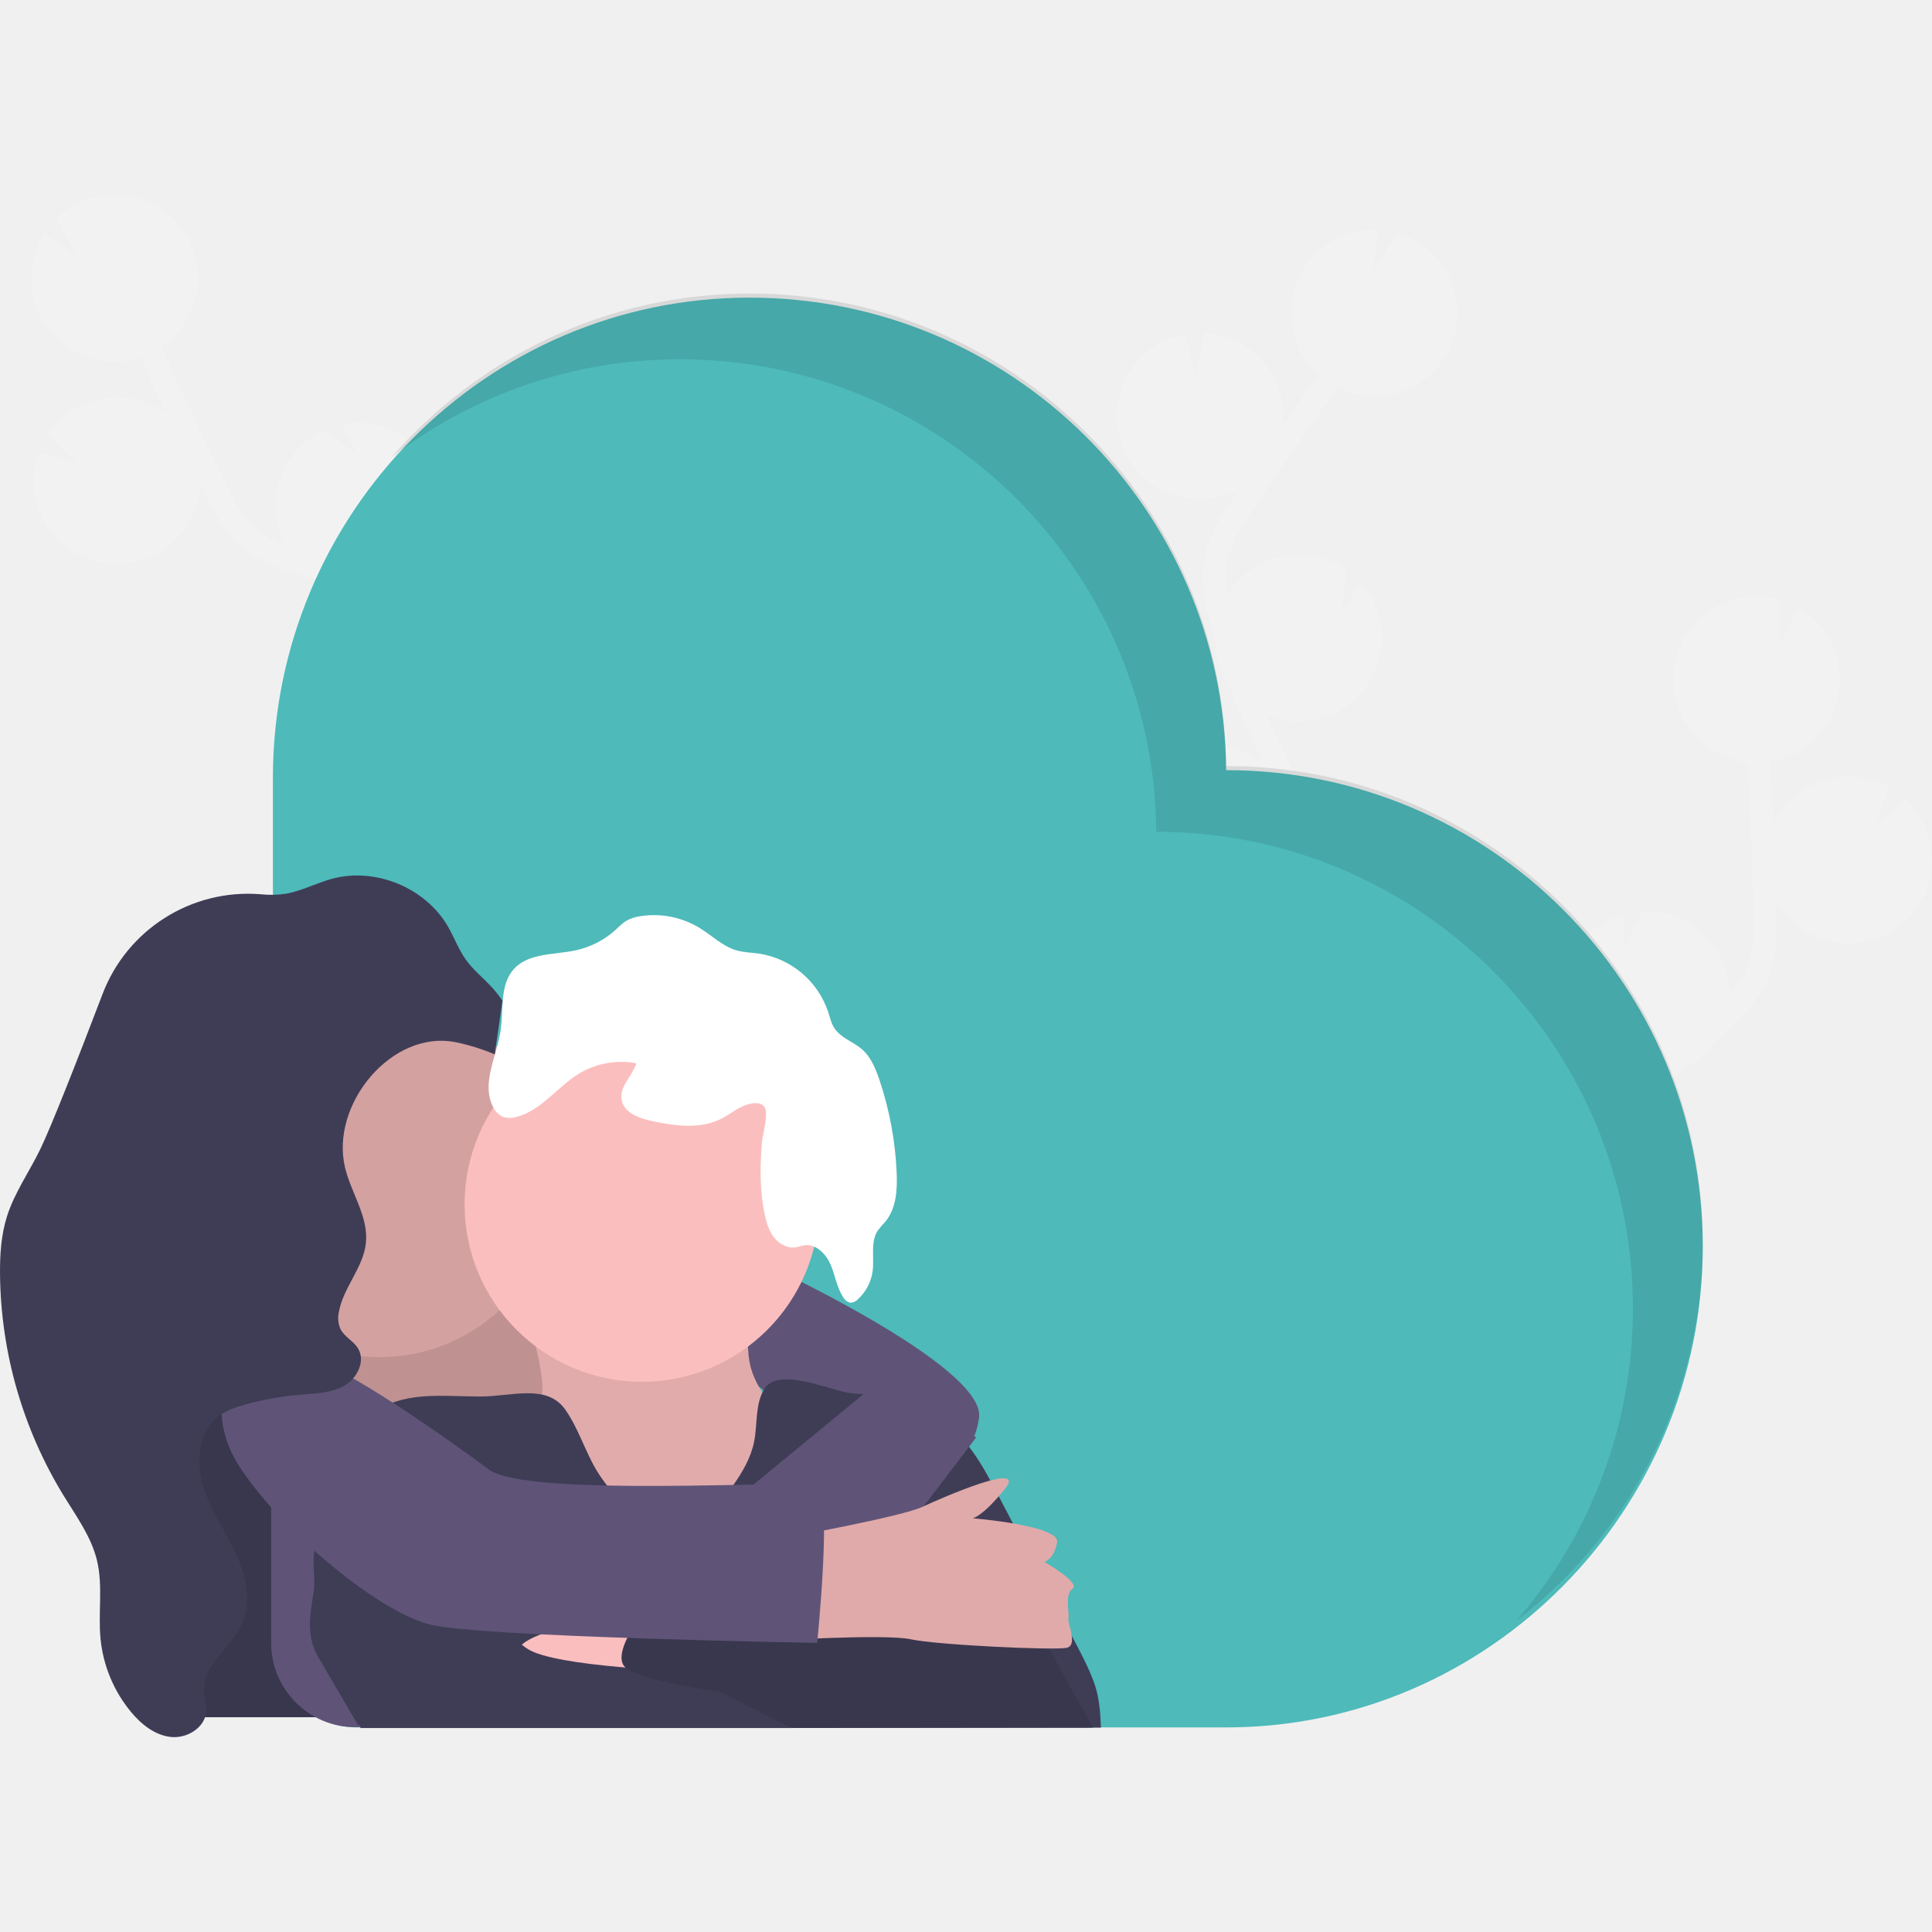
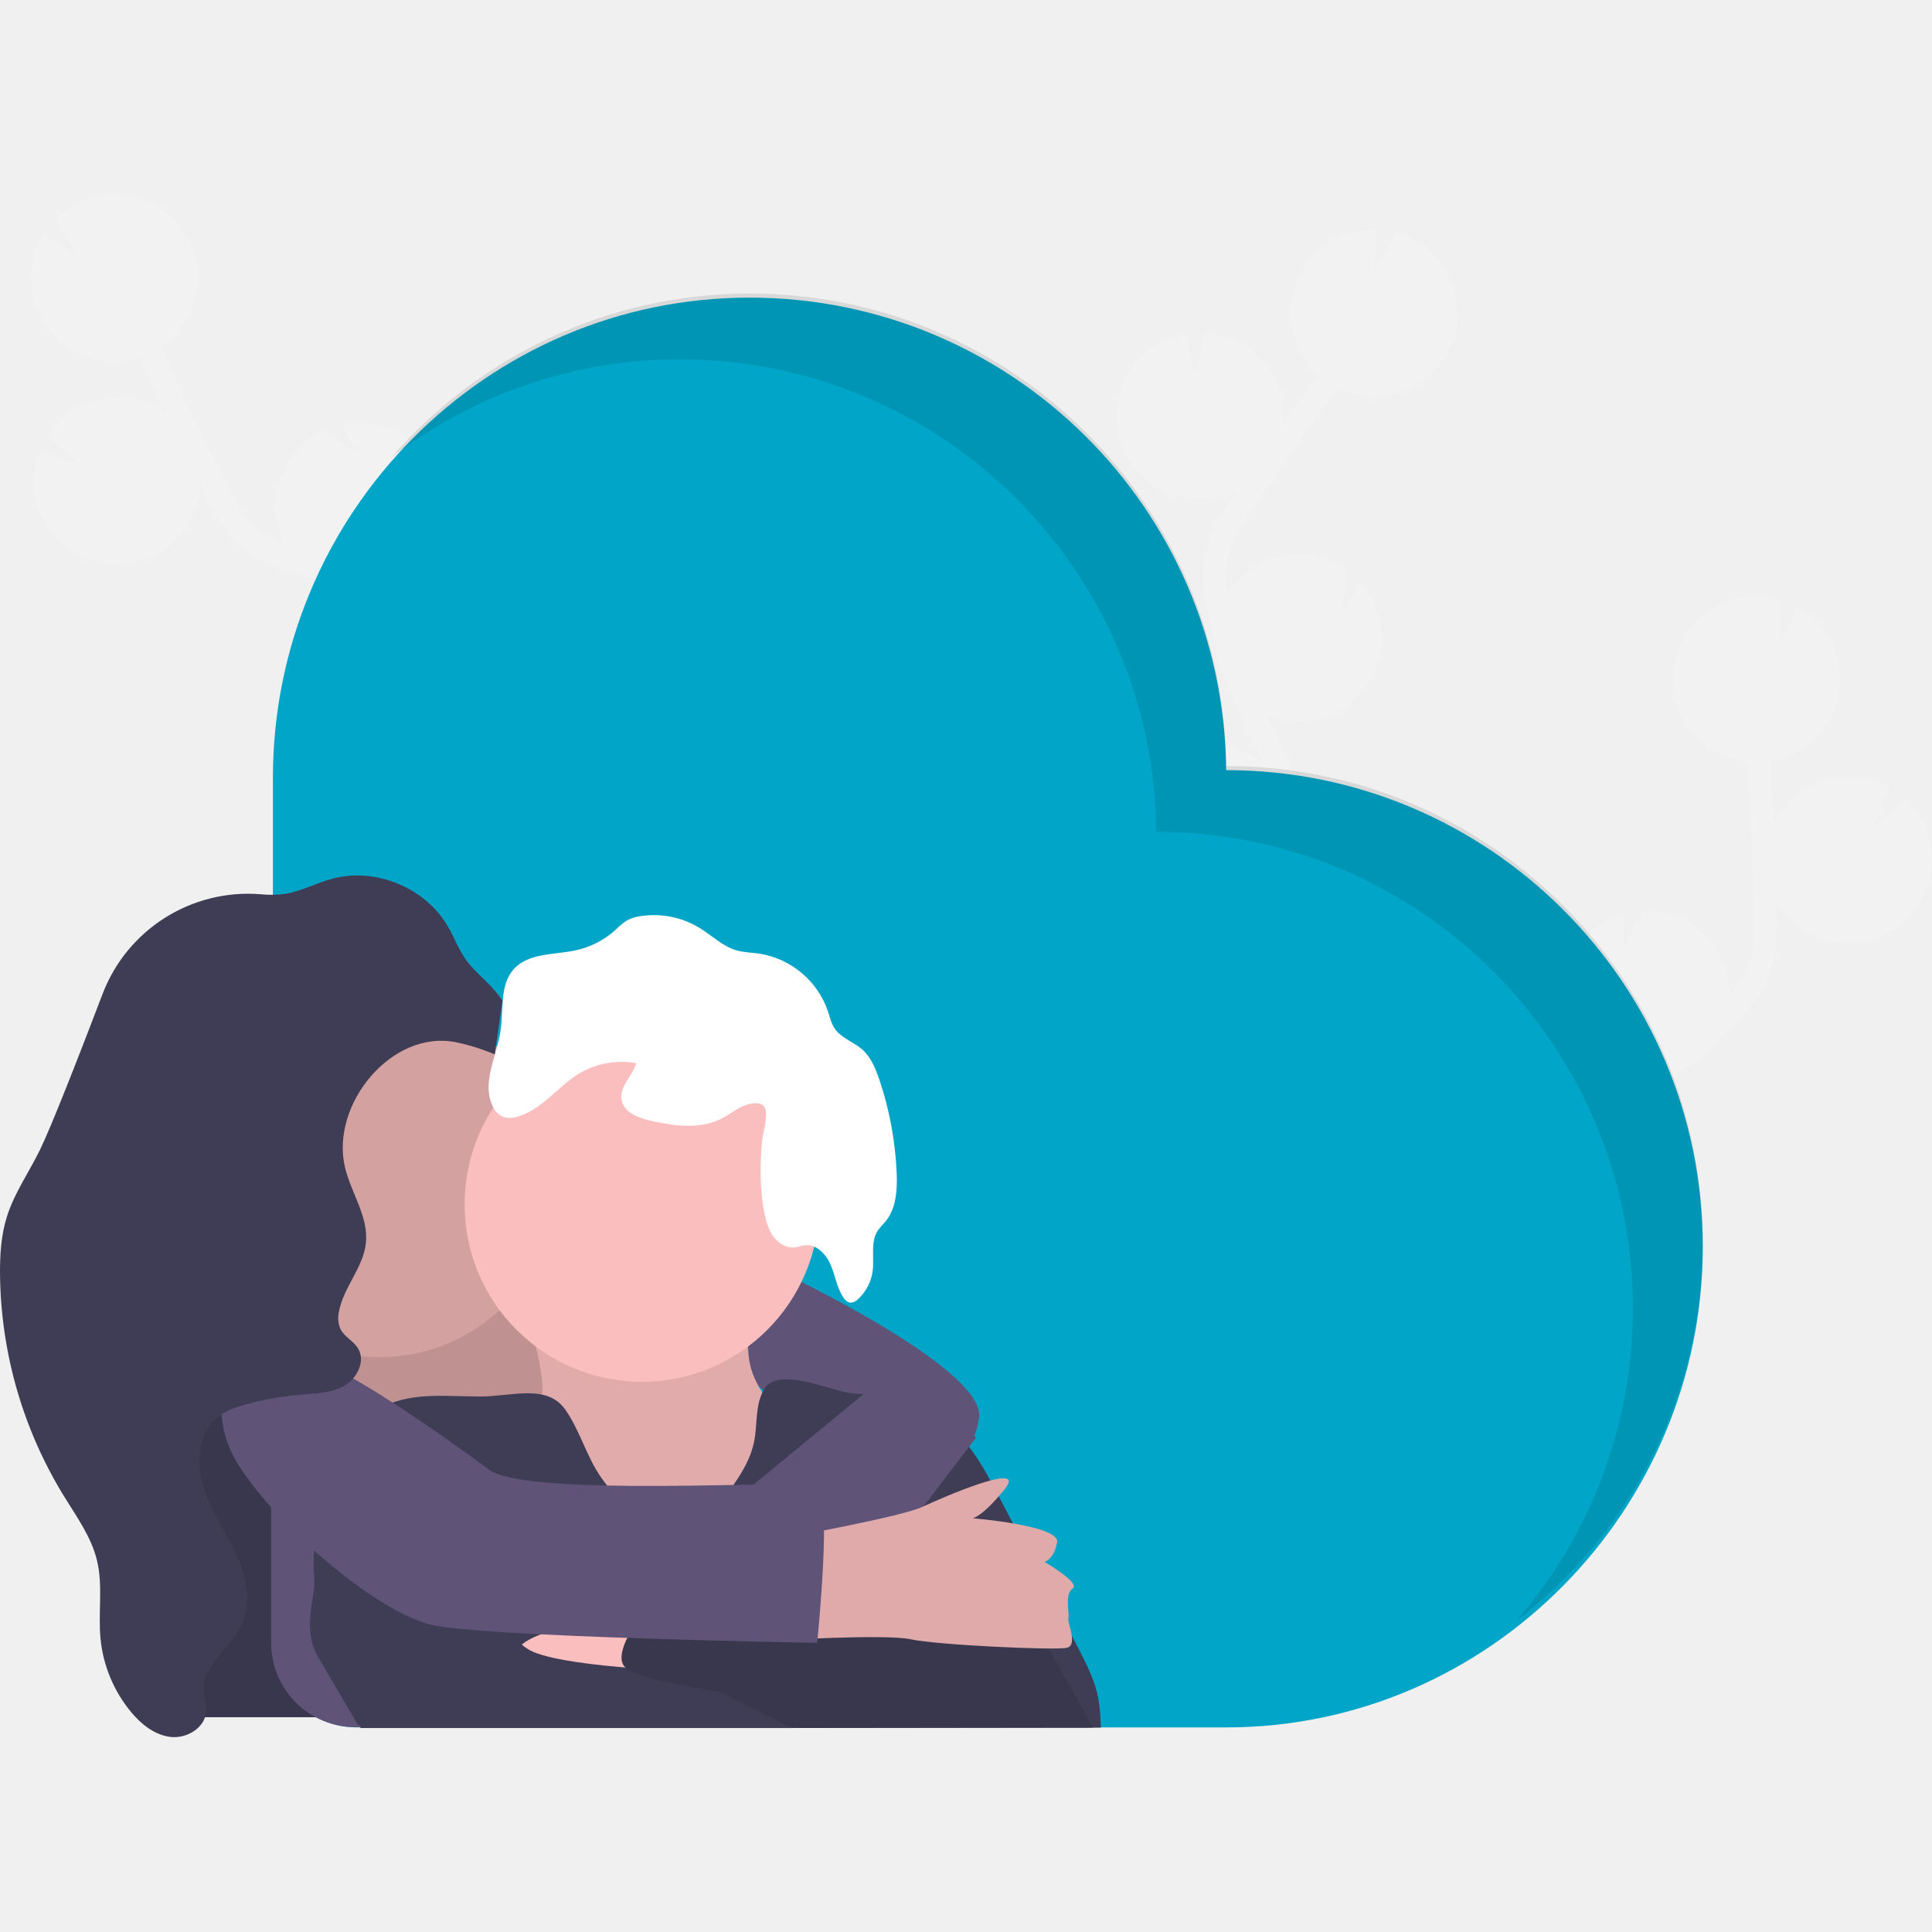
<svg xmlns="http://www.w3.org/2000/svg" id="a2962ec8-3590-4d69-840b-894390b5d756" data-name="Layer 1" width="400" height="400" viewBox="0 0 940.42 750.71">
  <path d="M918.8,507.35l4.25-2.64,1.22-.79a40.57,40.57,0,0,1-33.66-38.08,40.16,40.16,0,0,1,3.51-18.48,40.64,40.64,0,0,1,26-22.47L920,441.61l9.18-18.19h.11a40.57,40.57,0,0,1,42.42,38.64c0,.77,0,1.54,0,2.3a48.54,48.54,0,0,0,8-11.83c3.88-8.68,4-18.5,3.65-30.43-.61-23.66-1.63-47.5-3-71.26a40.54,40.54,0,0,1-36-38.38c-.06-1.24,0-2.47,0-3.68,0-.31,0-.61,0-.91.07-1.18.19-2.35.36-3.5,0-.19.08-.37.11-.56q.24-1.46.6-2.88c.08-.36.17-.71.27-1.07.28-1,.6-2.06,1-3.06.12-.33.26-.66.39-1q.43-1.11.93-2.19c.18-.38.35-.76.53-1.13,0-.09.09-.19.14-.29h0a40.55,40.55,0,0,1,47.64-20.57l-.28,21.75,9.09-18a40.37,40.37,0,0,1,19.34,43.72h0c-.06.29-.15.57-.22.85-.12.54-.26,1.07-.41,1.6-.19.68-.4,1.34-.63,2-.17.5-.33,1-.52,1.49-.28.72-.59,1.42-.9,2.12-.19.41-.35.83-.55,1.23-.51,1-1.07,2.07-1.67,3.07-.21.35-.45.68-.67,1-.44.67-.87,1.34-1.35,2-.29.4-.6.78-.91,1.17-.44.56-.89,1.12-1.37,1.65s-.68.76-1,1.13-1,1-1.53,1.53c-.35.33-.7.67-1.06,1-.6.53-1.23,1-1.86,1.53-.32.25-.63.51-1,.75-1,.71-1.95,1.38-3,2-.19.12-.39.22-.59.33-.85.5-1.73,1-2.62,1.42-.38.19-.78.35-1.17.53-.74.33-1.48.65-2.23.94-.44.17-.89.32-1.34.47-.74.26-1.5.49-2.26.7-.46.13-.91.25-1.37.36-.83.2-1.67.36-2.53.51l-.16,0q.84,15,1.49,30.09a40.54,40.54,0,0,1,56.3-17.6l-7.17,19.64,14.75-14.16a40.43,40.43,0,0,1,13.11,28,39.78,39.78,0,0,1-1,11.18,40.55,40.55,0,0,1-74.59,11.05c0,1,.07,2,.1,3.05.27,10.54.61,23.64-4.64,35.34-3.56,7.94-9.29,14.38-14.94,20.15q-5.53,5.64-11.41,10.91A40.69,40.69,0,0,1,949,500.38q-9.64,7.42-20,13.9l-4.3,2.67c-3.86,2.39-7.82,4.85-11.7,7.41.68-.07,1.36-.15,2.05-.18A40.59,40.59,0,0,1,955,550.59l-25.35,20.62,27.88-6.46a40.6,40.6,0,0,1-58.16,36.54l1.88,2.34c1.25,1.55,2.49,3.09,3.7,4.62,16.5,20.89,21.08,40.72,12.92,55.84L908,658.73c7.95-14.72-4-33.56-11.84-43.48-1.19-1.51-2.41-3-3.63-4.54C882,597.62,870,582.78,870.31,564.57,870.75,537.13,897.39,520.62,918.8,507.35Z" transform="translate(-129.79 -74.64)" fill="#f2f2f2" />
  <path d="M749,333.66l-2.18-4.52c-.2-.43-.39-.87-.6-1.31A40.56,40.56,0,0,0,792,263.32l-8.79,14.22,2-20.27a.71.71,0,0,0-.09-.07,40.57,40.57,0,0,0-56.52,9.87c-.45.63-.84,1.29-1.24,1.94a48.41,48.41,0,0,1-.42-14.29c1.37-9.41,6.57-17.74,13.23-27.65,13.2-19.64,26.84-39.21,40.71-58.55a40.55,40.55,0,0,0,51-13.09c.72-1,1.36-2.06,2-3.11.15-.26.3-.53.44-.8.57-1,1.1-2.08,1.57-3.14l.21-.53c.38-.91.73-1.83,1-2.76.12-.35.24-.69.34-1,.32-1,.6-2.06.83-3.1.08-.35.14-.7.21-1,.15-.78.28-1.57.38-2.35.06-.42.12-.83.16-1.24,0-.11,0-.21,0-.32h0A40.52,40.52,0,0,0,809.9,93.1l-11.43,18.51,2-20a40.3,40.3,0,0,0-39.76,26.52l0,0c-.1.28-.17.56-.27.84-.18.52-.35,1-.51,1.57s-.37,1.35-.54,2c-.12.51-.25,1-.36,1.54-.15.75-.26,1.51-.37,2.27-.07.44-.15.88-.2,1.32-.13,1.16-.21,2.33-.23,3.49,0,.41,0,.82,0,1.23,0,.8,0,1.6.07,2.39,0,.5.09,1,.15,1.48.07.71.15,1.43.26,2.13.08.51.17,1,.27,1.5.14.71.3,1.42.47,2.12.12.47.24.94.37,1.41.22.76.48,1.52.75,2.28.13.38.25.77.4,1.15.43,1.11.9,2.21,1.43,3.28.1.2.22.4.33.6.45.88.93,1.75,1.45,2.6.22.36.47.72.7,1.08.45.67.9,1.33,1.38,2,.29.38.58.75.88,1.12.49.61,1,1.21,1.54,1.8.31.35.62.7.95,1,.6.61,1.23,1.2,1.87,1.78l.12.12q-8.77,12.24-17.4,24.59a40.53,40.53,0,0,0-38.08-45l-4.48,20.43-4.86-19.86a40.38,40.38,0,0,0-26.08,16.61,39.7,39.7,0,0,0-5.13,10,40.55,40.55,0,0,0,57,49.32c-.57.85-1.15,1.69-1.72,2.53-5.88,8.75-13.19,19.63-15,32.32-1.25,8.61.13,17.11,1.8,25q1.65,7.72,3.78,15.33a40.7,40.7,0,0,0,5.83,18.14c2.78,7.62,5.9,15.12,9.4,22.44l2.19,4.55c2,4.09,4,8.29,5.91,12.53-.54-.42-1.07-.85-1.64-1.25a40.6,40.6,0,0,0-47.88.87l10.34,31-20.07-20.4a40.58,40.58,0,0,0,29.5,62l-2.84,1-5.6,1.92c-25.12,8.79-39.63,23.07-40.84,40.21l11.26.8c1.18-16.69,21.37-26.18,33.31-30.35,1.81-.64,3.65-1.26,5.5-1.89,15.91-5.4,34-11.52,43.46-27.05C773.57,384.56,759.93,356.34,749,333.66Z" transform="translate(-129.79 -74.64)" fill="#f2f2f2" />
  <path d="M335.46,258.87l-5-.37-1.44-.14a40.56,40.56,0,0,0-33-71.9l7.94,14.71-16.57-11.85a.31.31,0,0,0-.1.05,40.56,40.56,0,0,0-19.64,53.91c.32.7.7,1.36,1.06,2a48.61,48.61,0,0,1-12.6-6.77C248.59,232.68,244,224,238.7,213.3c-10.44-21.24-20.6-42.83-30.44-64.49a40.55,40.55,0,0,0,14.09-50.72c-.52-1.13-1.11-2.2-1.72-3.26l-.46-.78c-.62-1-1.26-2-1.95-2.92-.11-.16-.24-.3-.35-.45-.6-.79-1.23-1.55-1.87-2.28l-.74-.82c-.73-.78-1.48-1.54-2.27-2.26-.26-.24-.54-.46-.8-.7-.6-.52-1.22-1-1.85-1.51-.33-.25-.65-.51-1-.75l-.26-.2v0a40.53,40.53,0,0,0-51.73,3.89l10.34,19.14L151.3,93.51a40.31,40.31,0,0,0,3.15,47.69l0,0c.19.23.4.43.59.65.36.42.73.83,1.11,1.22s1,1,1.48,1.49.76.73,1.16,1.08c.58.5,1.18,1,1.78,1.45.35.28.69.57,1.05.84.94.69,1.91,1.33,2.91,1.94.35.21.71.39,1.07.59.69.4,1.39.79,2.11,1.14.45.22.9.41,1.35.61.66.3,1.31.58,2,.83.48.19.95.36,1.44.52.68.24,1.37.45,2.06.65l1.41.38c.78.19,1.56.35,2.35.49.4.08.79.17,1.19.23,1.18.18,2.37.32,3.57.39.22,0,.45,0,.68,0,1,0,2,.06,3,0,.42,0,.85-.05,1.28-.08.8,0,1.61-.11,2.41-.2l1.4-.2c.78-.12,1.56-.27,2.33-.44.46-.09.92-.19,1.38-.31.83-.21,1.65-.46,2.47-.72l.17-.05q6.23,13.71,12.64,27.34a40.55,40.55,0,0,0-58,10.54l15.47,14.08L148.55,200a40.42,40.42,0,0,0,1.39,30.89,39.6,39.6,0,0,0,6.1,9.42,40.55,40.55,0,0,0,71.2-24.83c.44.92.88,1.84,1.33,2.76,4.65,9.45,10.43,21.22,20.51,29.15,6.84,5.37,14.89,8.42,22.58,10.91q7.51,2.43,15.17,4.37a40.71,40.71,0,0,0,18.63,4c8,1.4,16.05,2.44,24.14,3.05l5,.37c4.53.33,9.18.67,13.8,1.13-.63.26-1.27.51-1.89.8A40.59,40.59,0,0,0,323.42,314l32,6.51-27.69,7.21a40.58,40.58,0,0,0,68.47,5.37c-.19,1-.38,2-.58,2.95-.38,2-.77,3.89-1.13,5.81-4.91,26.16.23,45.85,14.48,55.46l6.31-9.36c-13.87-9.35-12-31.59-9.69-44,.35-1.89.73-3.8,1.11-5.71C410,321.72,413.67,303,405,287,391.83,262.94,360.57,260.68,335.46,258.87Z" transform="translate(-129.79 -74.64)" fill="#f2f2f2" />
  <rect x="71.84" y="548.02" width="93" height="193" fill="#3f3d56" />
  <rect x="71.84" y="548.02" width="93" height="193" opacity="0.1" />
-   <path d="M726.63,354.66h0c-1.07-127.16-104.44-229.93-231.84-230C366.29,124.59,262.63,230,262.63,358.44V779.62a41,41,0,0,0,41,41h423c128.13,0,232-105.87,232-234S854.76,354.66,726.63,354.66Z" transform="translate(-129.79 -74.64)" fill="#4ebaba" />
+   <path d="M726.63,354.66h0c-1.07-127.16-104.44-229.93-231.84-230C366.29,124.59,262.63,230,262.63,358.44V779.62a41,41,0,0,0,41,41h423c128.13,0,232-105.87,232-234S854.76,354.66,726.63,354.66Z" transform="translate(-129.79 -74.64)" fill="#00a5c8" />
  <path d="M131.94,595.88h106.2a0,0,0,0,1,0,0v150a0,0,0,0,1,0,0H173a41,41,0,0,1-41-41v-109A0,0,0,0,1,131.94,595.88Z" fill="#5f5478" />
  <rect x="164.82" y="521.2" width="113.73" height="113.73" fill="#d4a1a1" />
  <rect x="164.82" y="532.2" width="113.73" height="113.73" opacity="0.1" />
  <path d="M499.47,593.79s110.3,50.7,106.88,76.05-26,28.77-26,28.77l-66.45-32.2-46.59-37Z" transform="translate(-129.79 -74.64)" fill="#5f5478" />
  <path d="M393.14,647.8c.77,5,1.23,10.28-.59,15-2,5.18-6.45,9-8.89,14-3.65,7.42-2.28,16.57,1.75,23.8s10.37,12.87,16.89,18c9.7,7.58,20.24,14.39,32,17.94,14.09,4.24,29.13,3.6,43.83,2.92a22,22,0,0,0,7.14-1.14,21.53,21.53,0,0,0,4.5-2.73c7.68-5.58,15.48-11.39,20.67-19.34A40.73,40.73,0,0,0,514,679.15c-4.83-11.77-15.11-20.92-18.61-33.15-2.54-8.88-1.2-18.34-1.23-27.58a8.74,8.74,0,0,0-.87-4.5c-1.39-2.3-4.41-2.88-7.08-3.22-18.1-2.37-36.37-4.14-54.65-3.51A169.14,169.14,0,0,0,404,610.3c-4.91,1-16.73,1.9-18,8.21-.74,3.77,2.61,9.43,3.63,13A134.73,134.73,0,0,1,393.14,647.8Z" transform="translate(-129.79 -74.64)" fill="#fbbebe" />
  <path d="M393.14,647.8c.77,5,1.23,10.28-.59,15-2,5.18-6.45,9-8.89,14-3.65,7.42-2.28,16.57,1.75,23.8s10.37,12.87,16.89,18c9.7,7.58,20.24,14.39,32,17.94,14.09,4.24,29.13,3.6,43.83,2.92a22,22,0,0,0,7.14-1.14,21.53,21.53,0,0,0,4.5-2.73c7.68-5.58,15.48-11.39,20.67-19.34A40.73,40.73,0,0,0,514,679.15c-4.83-11.77-15.11-20.92-18.61-33.15-2.54-8.88-1.2-18.34-1.23-27.58a8.74,8.74,0,0,0-.87-4.5c-1.39-2.3-4.41-2.88-7.08-3.22-18.1-2.37-36.37-4.14-54.65-3.51A169.14,169.14,0,0,0,404,610.3c-4.91,1-16.73,1.9-18,8.21-.74,3.77,2.61,9.43,3.63,13A134.73,134.73,0,0,1,393.14,647.8Z" transform="translate(-129.79 -74.64)" opacity="0.1" />
  <circle cx="184.69" cy="479.41" r="86.33" fill="#d4a1a1" />
  <circle cx="312.47" cy="491.4" r="86.33" fill="#fbbebe" />
  <path d="M491.53,518.17c-3.72,1.64-6.92,4.27-10.54,6.12-10.41,5.31-22.91,3.6-34.32,1.06-6.05-1.35-13.15-4-14.3-10.08-1.23-6.46,5.16-11.68,7.2-17.92a40,40,0,0,0-28.09,5.12c-10.51,6.43-18.19,17.82-30.1,20.94a11,11,0,0,1-6.75,0,10.15,10.15,0,0,1-5.05-5.23c-5.46-11.29,2-24.21,3.87-36.62,1.53-10.34-.55-22.29,6.44-30.06,7.22-8,19.81-6.85,30.35-9.18a42.14,42.14,0,0,0,19.34-10.06,34.87,34.87,0,0,1,4.82-4.12,19.13,19.13,0,0,1,7.26-2.42,42.6,42.6,0,0,1,28.7,5.78c6,3.67,11.14,8.89,17.86,10.85,3.6,1.06,7.41,1.09,11.12,1.62a42.37,42.37,0,0,1,33.56,28.33c.88,2.74,1.5,5.62,3.08,8,3.13,4.77,9.21,6.56,13.5,10.32S556,500,557.86,505.4a164.08,164.08,0,0,1,8.39,45.19c.36,8.37-.18,17.47-5.54,23.9a55,55,0,0,0-3.6,4.2c-3.71,5.55-1.71,13-2.52,19.59a22.79,22.79,0,0,1-7.13,13.88,5.27,5.27,0,0,1-3.6,1.73c-1.6-.08-2.84-1.42-3.71-2.77-3.06-4.76-3.84-10.61-6.09-15.81s-7.08-10.17-12.69-9.38c-1.43.2-2.78.76-4.21,1-4,.64-8.11-1.62-10.62-4.84s-3.7-7.27-4.54-11.26c-2.38-11.35-2.29-23-1.38-34.55.35-4.46,2.92-12.39,1.73-16.61S495,516.63,491.53,518.17Z" transform="translate(-129.79 -74.64)" fill="#fff" />
  <path d="M452.46,723a66.44,66.44,0,0,1-32.58-28c-5.47-9.36-8.61-20-14.82-28.92-9.05-13-26.12-6.45-41.93-6.53-20.25-.1-36.8-2.77-53.43,8.79-11.08,7.69-23,16.56-26,29.69-2.65,11.38,2.08,23.52-.57,34.91-1.79,7.68.49,14.74-.81,22.53-1.83,11-3.3,21.27,2.33,30.88l19.44,33.18,211,.8c-.13,0-.39.39-.52.39h151.1c-.27-7.15-.72-14.18-3-20.94-2.41-7-5.86-13.6-9.29-20.16l-38.12-72.79c-7.28-13.92-15.25-28.56-28.85-36.42-7.43-4.29-16-6.18-23.89-9.43-10.35-4.23-13.12-1.27-23.92-4.17s-30.84-10.46-36.73-1c-4.64,7.48-3.28,17.06-5,25.69-1.56,7.84-5.72,14.92-10.33,21.46-4.23,6-9,11.79-15,16S459.3,725.73,452.46,723Z" transform="translate(-129.79 -74.64)" fill="#3f3d56" />
  <path d="M451.85,764.73s-71.25,5.48-70.57,20.55c0,0,67.83,18.5,67.83,17.82S451.85,764.73,451.85,764.73Z" transform="translate(-129.79 -74.64)" fill="#fbbebe" />
  <path d="M364.16,732.53s5.48,43.16,25.34,51.38,82.91,9.59,82.91,9.59l42.47,27.41H305.23s-9.59-113,0-113S364.16,732.53,364.16,732.53Z" transform="translate(-129.79 -74.64)" fill="#3f3d56" />
  <path d="M530.64,716.08,580,757.19l-134.28,3.43s-19.48,24-11.45,30.84,45.7,11.64,45.7,11.64l34.94,17.81,146.86-.18-48.88-88.2Z" transform="translate(-129.79 -74.64)" fill="#3f3d56" />
  <path d="M530.64,716.08,580,757.19l-134.28,3.43s-19.48,24-11.45,30.84,45.7,11.64,45.7,11.64l34.94,17.81,146.86-.18-48.88-88.2Z" transform="translate(-129.79 -74.64)" opacity="0.1" />
  <polygon points="427.23 578.07 342.27 647.95 404.62 697.28 475.19 604.79 427.23 578.07" fill="#5f5478" />
  <path d="M511.46,728.42s56.86-10.28,67.14-15.08S630,690.73,619,704.44s-15.75,14.38-15.75,14.38,42.47,3.43,41.1,11.65-6.16,9.59-6.16,9.59,17.81,10.28,13.7,13-1.37,12.33-2.06,14.39,4.8,13-.68,14.39-63.72-1.37-76-4.11-67.83.68-67.83.68Z" transform="translate(-129.79 -74.64)" fill="#e0aaaa" />
  <path d="M247.34,636.27s-21.92,26.72,0,58.92,67.14,69.2,91.81,75.36,188.41,8.91,188.41,8.91,7.54-74,0-76.74-141.14,6.17-159.64-7.53-74-53.44-90.43-54.81A298.32,298.32,0,0,1,247.34,636.27Z" transform="translate(-129.79 -74.64)" fill="#5f5478" />
  <path d="M370.62,493A103,103,0,0,0,352,487.17c-31.44-6.61-61.72,30.35-54.22,61.08,3,12.4,11.46,23.88,10.12,36.58-1.26,12.07-11.13,21.75-13.17,33.71a13.25,13.25,0,0,0,.75,8.1c1.9,3.85,6.35,5.83,8.59,9.49,3.77,6.16-.44,14.63-6.72,18.21s-13.84,3.72-21,4.31a149,149,0,0,0-26.6,4.65c-4.94,1.34-9.92,3-13.91,6.2-9.44,7.56-10.74,21.79-7.29,33.38s10.62,21.66,15.79,32.59,8.26,24,3.16,34.95c-5.34,11.47-19.07,19.64-18.51,32.29.15,3.41,1.41,6.75,1.17,10.15-.53,7.86-9.29,13.23-17.13,12.42S198.5,819.09,193.48,813a66,66,0,0,1-14.76-35.56c-1.22-12.68,1.26-25.7-1.72-38.09-2.77-11.49-9.95-21.32-16.14-31.39A210.4,210.4,0,0,1,129.8,600.27c-.09-9.59.5-19.31,3.4-28.45,3.64-11.45,10.72-21.45,16-32.25,5.59-11.43,18.66-44.87,30.47-75.84a75.84,75.84,0,0,1,76.89-48.67,48.78,48.78,0,0,0,12.83-.3c7.62-1.48,14.62-5.23,22.13-7.25,21-5.64,45.24,4.31,56.22,23.12,3.19,5.47,5.34,11.56,9.08,16.67,3.34,4.56,7.79,8.15,11.66,12.26a60.77,60.77,0,0,1,5.89,7.31" transform="translate(-129.79 -74.64)" fill="#3f3d56" />
  <path d="M726.63,352.66h0c-1.07-127.16-104.44-229.93-231.84-230-69.66,0-132,30.94-174.52,79.77a229.53,229.53,0,0,1,140.52-47.77c127.4.07,230.77,102.84,231.84,230h0c128.13,0,232,103.87,232,232a231.15,231.15,0,0,1-56.79,152.07,231.61,231.61,0,0,0,90.79-184.07C958.63,456.53,854.76,352.66,726.63,352.66Z" transform="translate(-129.79 -74.64)" opacity="0.1" />
</svg>
